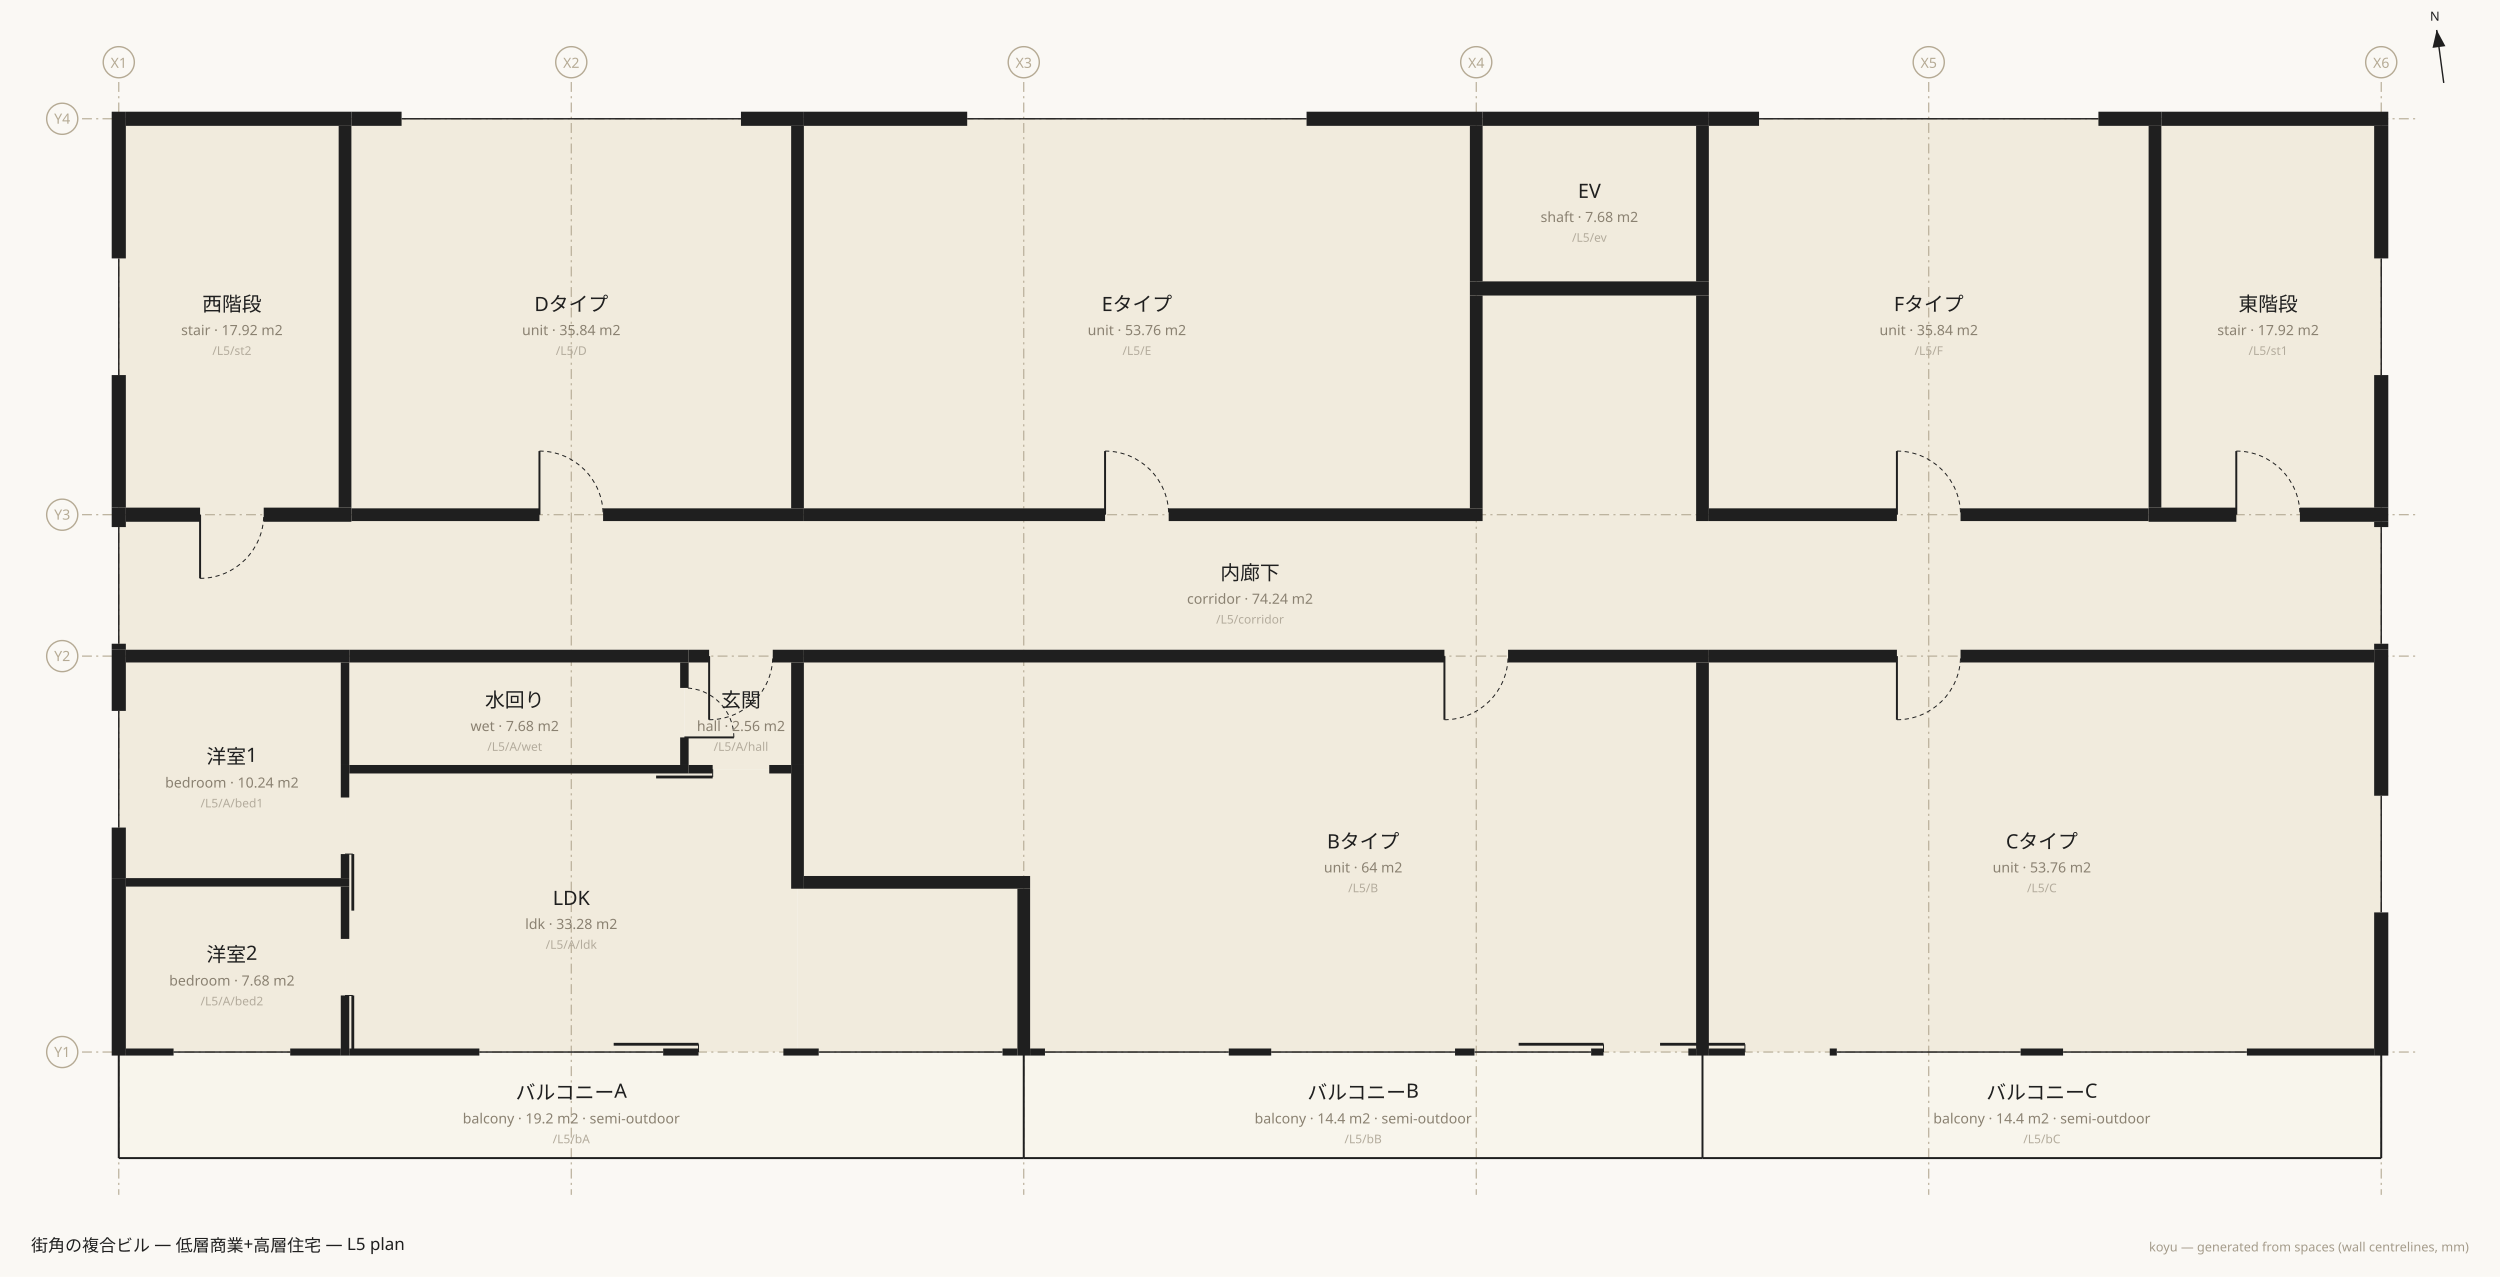
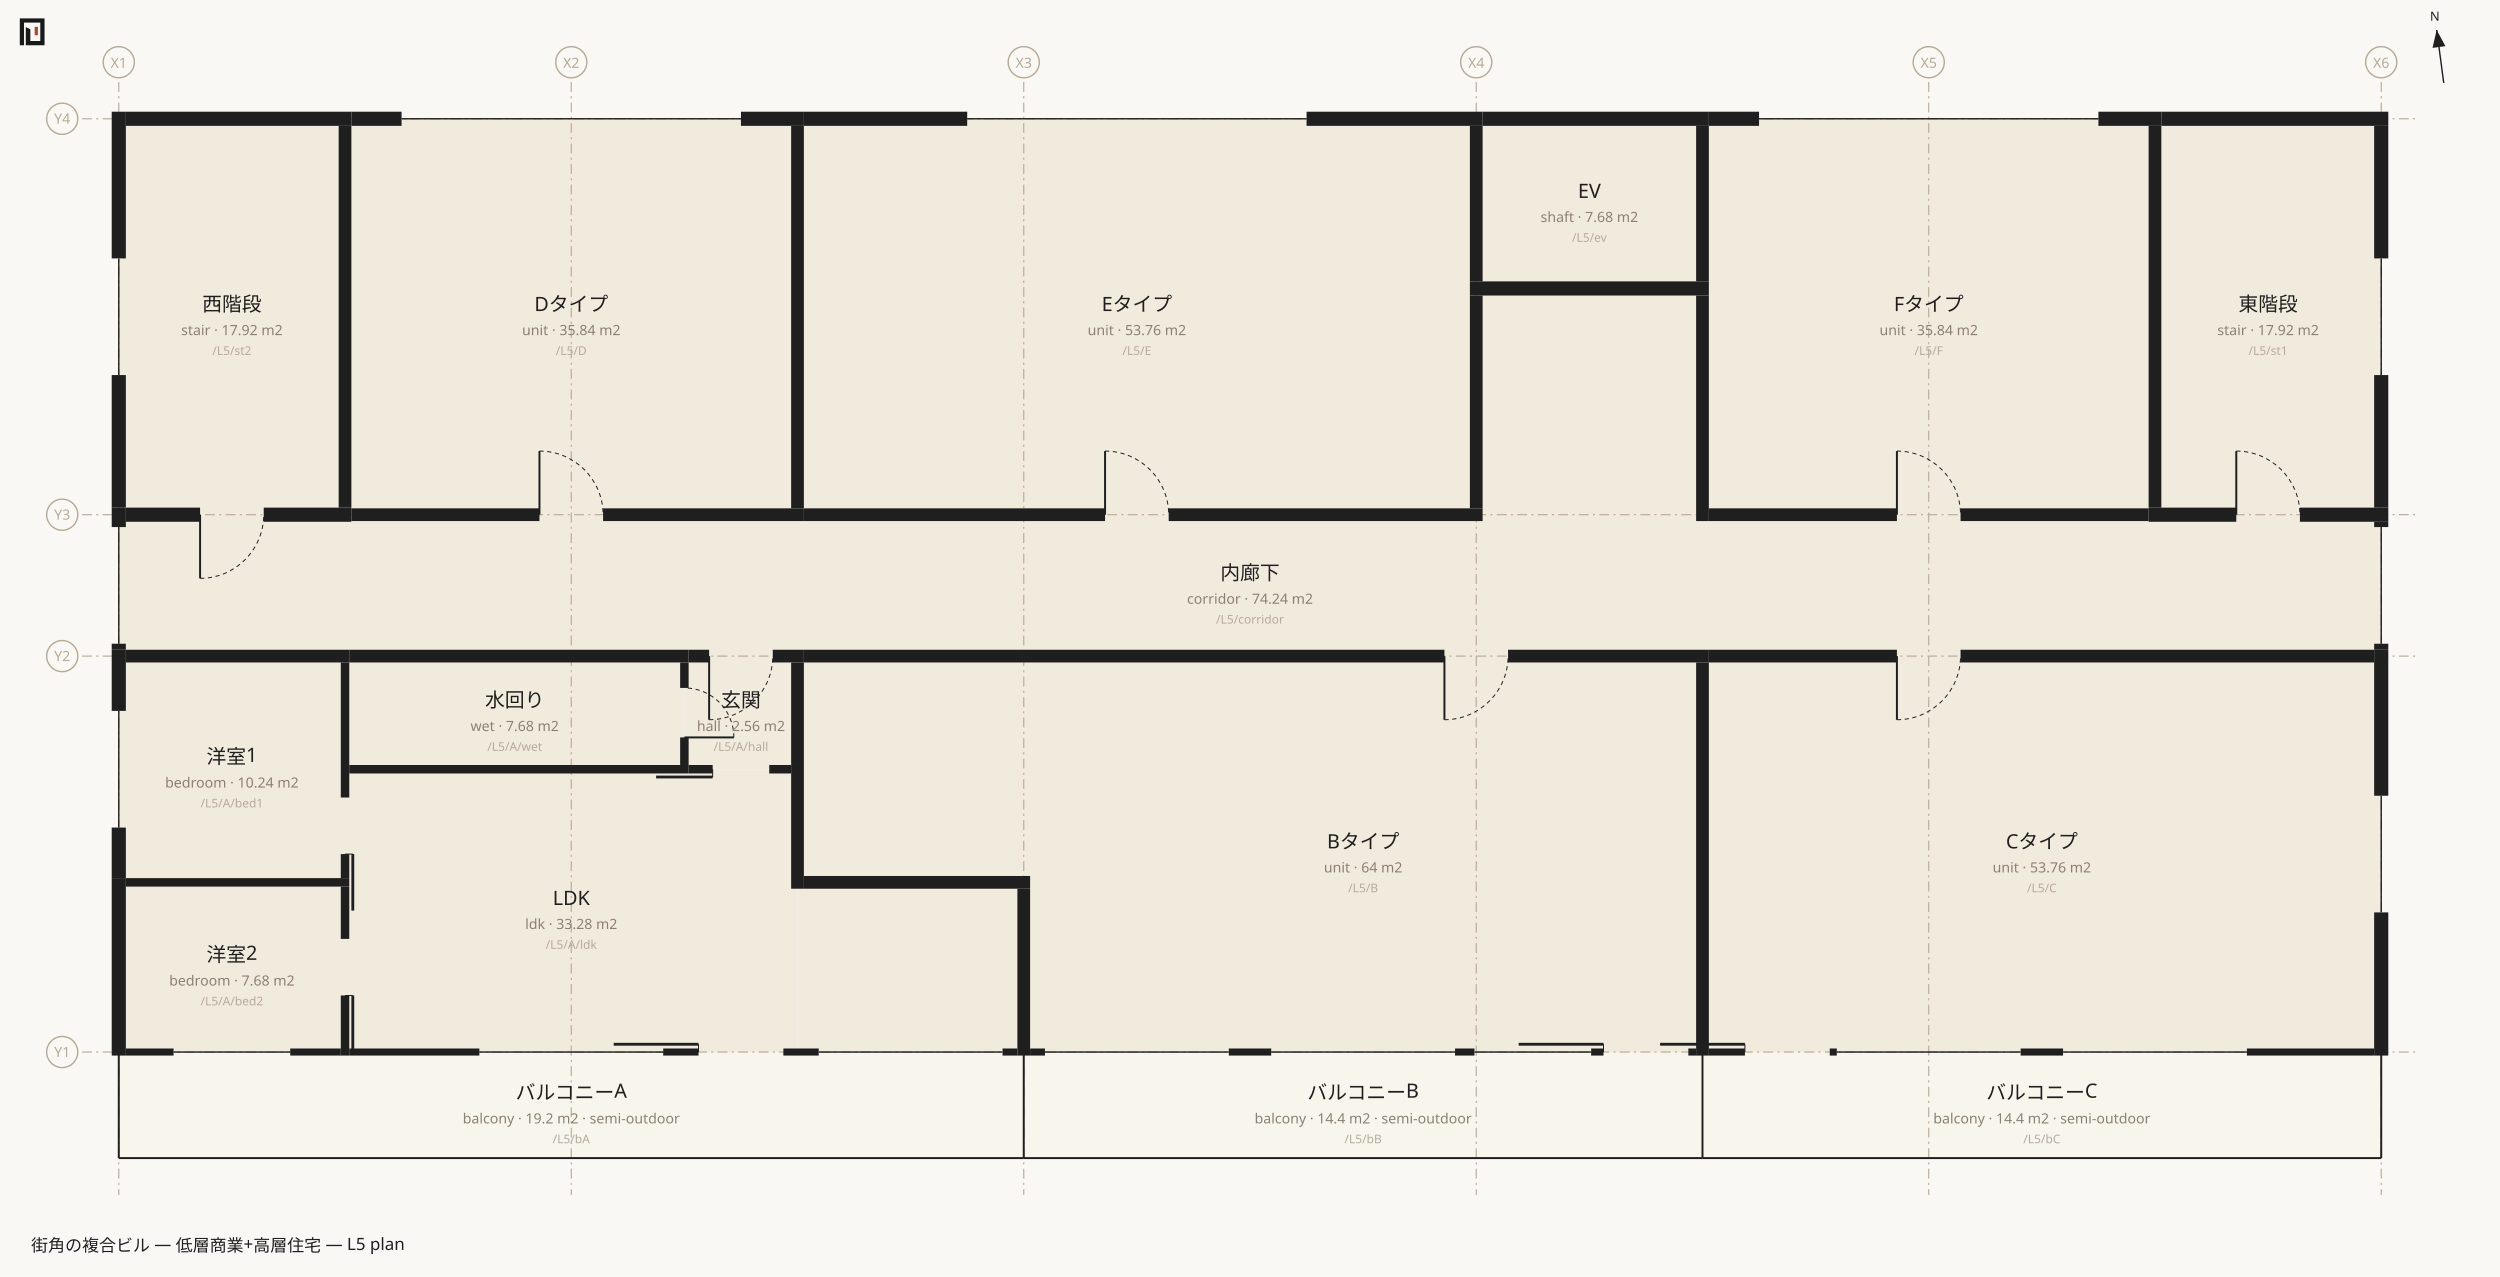
<svg xmlns="http://www.w3.org/2000/svg" width="1768" height="903" viewBox="0 0 1768 903" font-family="'Hiragino Sans','Noto Sans JP',sans-serif">
  <rect width="1768" height="903" fill="#faf8f4" />
+   <g transform="translate(9.11 9.27) scale(0.02179)">
+     <path d="M1027.53 171.361L224.461 171.363L224.392 1043.39L361.454 1043.42L361.567 308.689L889.587 308.679L889.581 904.864L566.4 904.876L566.387 524.585L419.01 452.015L419.047 1043.39L1027.51 1043.43L1027.53 171.361Z" fill="#171A18" />
+     <path d="M707 445.022L811.864 445L811.858 613.697C811.831 648.974 812.209 684.759 811.831 720L707.005 719.933L707 445.022Z" fill="#A84940" />
+   </g>
  <path d="M 84 624 L 244 624 L 244 464 L 84 464 Z" fill="#f1ebdd" />
  <path d="M 84 744 L 244 744 L 244 624 L 84 624 Z" fill="#f1ebdd" />
  <path d="M 484 544 L 564 544 L 564 464 L 484 464 Z" fill="#f1ebdd" />
  <path d="M 244 744 L 564 744 L 564 544 L 244 544 Z" fill="#f1ebdd" />
  <path d="M 564 744 L 724 744 L 724 624 L 564 624 Z" fill="#f1ebdd" />
  <path d="M 244 544 L 484 544 L 484 464 L 244 464 Z" fill="#f1ebdd" />
  <path d="M 564 624 L 724 624 L 724 464 L 564 464 Z" fill="#f1ebdd" />
  <path d="M 724 744 L 1204 744 L 1204 464 L 724 464 Z" fill="#f1ebdd" />
  <path d="M 1204 744 L 1684 744 L 1684 464 L 1204 464 Z" fill="#f1ebdd" />
  <path d="M 244 364 L 564 364 L 564 84 L 244 84 Z" fill="#f1ebdd" />
  <path d="M 564 364 L 1044 364 L 1044 84 L 564 84 Z" fill="#f1ebdd" />
  <path d="M 1204 364 L 1524 364 L 1524 84 L 1204 84 Z" fill="#f1ebdd" />
  <path d="M 84 819 L 724 819 L 724 744 L 84 744 Z" fill="#f8f5ec" />
  <path d="M 724 819 L 1204 819 L 1204 744 L 724 744 Z" fill="#f8f5ec" />
  <path d="M 1204 819 L 1684 819 L 1684 744 L 1204 744 Z" fill="#f8f5ec" />
  <path d="M 84 464 L 1684 464 L 1684 364 L 84 364 Z" fill="#f1ebdd" />
  <path d="M 1044 364 L 1204 364 L 1204 204 L 1044 204 Z" fill="#f1ebdd" />
  <path d="M 1044 204 L 1204 204 L 1204 84 L 1044 84 Z" fill="#f1ebdd" />
  <path d="M 1524 364 L 1684 364 L 1684 84 L 1524 84 Z" fill="#f1ebdd" />
  <path d="M 84 364 L 244 364 L 244 84 L 84 84 Z" fill="#f1ebdd" />
  <line x1="84" y1="58" x2="84" y2="845" stroke="#b5aa94" stroke-width="0.8" stroke-dasharray="7 3 1.5 3" />
  <circle cx="84" cy="44" r="11" fill="none" stroke="#b5aa94" stroke-width="1" />
  <text x="84" y="48" text-anchor="middle" font-size="10" fill="#b5aa94">X1</text>
  <line x1="404" y1="58" x2="404" y2="845" stroke="#b5aa94" stroke-width="0.8" stroke-dasharray="7 3 1.5 3" />
  <circle cx="404" cy="44" r="11" fill="none" stroke="#b5aa94" stroke-width="1" />
  <text x="404" y="48" text-anchor="middle" font-size="10" fill="#b5aa94">X2</text>
  <line x1="724" y1="58" x2="724" y2="845" stroke="#b5aa94" stroke-width="0.8" stroke-dasharray="7 3 1.5 3" />
  <circle cx="724" cy="44" r="11" fill="none" stroke="#b5aa94" stroke-width="1" />
  <text x="724" y="48" text-anchor="middle" font-size="10" fill="#b5aa94">X3</text>
  <line x1="1044" y1="58" x2="1044" y2="845" stroke="#b5aa94" stroke-width="0.8" stroke-dasharray="7 3 1.5 3" />
  <circle cx="1044" cy="44" r="11" fill="none" stroke="#b5aa94" stroke-width="1" />
  <text x="1044" y="48" text-anchor="middle" font-size="10" fill="#b5aa94">X4</text>
  <line x1="1364" y1="58" x2="1364" y2="845" stroke="#b5aa94" stroke-width="0.8" stroke-dasharray="7 3 1.5 3" />
  <circle cx="1364" cy="44" r="11" fill="none" stroke="#b5aa94" stroke-width="1" />
  <text x="1364" y="48" text-anchor="middle" font-size="10" fill="#b5aa94">X5</text>
  <line x1="1684" y1="58" x2="1684" y2="845" stroke="#b5aa94" stroke-width="0.8" stroke-dasharray="7 3 1.5 3" />
  <circle cx="1684" cy="44" r="11" fill="none" stroke="#b5aa94" stroke-width="1" />
  <text x="1684" y="48" text-anchor="middle" font-size="10" fill="#b5aa94">X6</text>
  <line x1="58" y1="744" x2="1710" y2="744" stroke="#b5aa94" stroke-width="0.8" stroke-dasharray="7 3 1.5 3" />
  <circle cx="44" cy="744" r="11" fill="none" stroke="#b5aa94" stroke-width="1" />
  <text x="44" y="747.5" text-anchor="middle" font-size="10" fill="#b5aa94">Y1</text>
  <line x1="58" y1="464" x2="1710" y2="464" stroke="#b5aa94" stroke-width="0.8" stroke-dasharray="7 3 1.5 3" />
  <circle cx="44" cy="464" r="11" fill="none" stroke="#b5aa94" stroke-width="1" />
  <text x="44" y="467.5" text-anchor="middle" font-size="10" fill="#b5aa94">Y2</text>
  <line x1="58" y1="364" x2="1710" y2="364" stroke="#b5aa94" stroke-width="0.8" stroke-dasharray="7 3 1.5 3" />
  <circle cx="44" cy="364" r="11" fill="none" stroke="#b5aa94" stroke-width="1" />
  <text x="44" y="367.5" text-anchor="middle" font-size="10" fill="#b5aa94">Y3</text>
  <line x1="58" y1="84" x2="1710" y2="84" stroke="#b5aa94" stroke-width="0.8" stroke-dasharray="7 3 1.5 3" />
  <circle cx="44" cy="84" r="11" fill="none" stroke="#b5aa94" stroke-width="1" />
  <text x="44" y="87.5" text-anchor="middle" font-size="10" fill="#b5aa94">Y4</text>
  <path d="M 89 621 L 247 621 L 247 627 L 89 627 Z" fill="#1f1f1f" />
  <path d="M 241 621 L 241 604 L 247 604 L 247 621 Z" fill="#1f1f1f" />
  <path d="M 241 564 L 241 541 L 247 541 L 247 564 Z" fill="#1f1f1f" />
  <path d="M 241 541 L 241 468.5 L 247 468.5 L 247 541 Z" fill="#1f1f1f" />
  <path d="M 89 459.5 L 247 459.5 L 247 468.5 L 89 468.5 Z" fill="#1f1f1f" />
  <path d="M 79 621 L 79 585.25 L 89 585.25 L 89 621 Z" fill="#1f1f1f" />
  <path d="M 79 502.75 L 79 459.5 L 89 459.5 L 89 502.75 Z" fill="#1f1f1f" />
  <path d="M 241 746.5 L 241 704 L 247 704 L 247 746.5 Z" fill="#1f1f1f" />
  <path d="M 241 664 L 241 627 L 247 627 L 247 664 Z" fill="#1f1f1f" />
  <path d="M 89 741.5 L 122.75 741.5 L 122.75 746.5 L 89 746.5 Z" fill="#1f1f1f" />
  <path d="M 205.25 741.5 L 241 741.5 L 241 746.5 L 205.25 746.5 Z" fill="#1f1f1f" />
  <path d="M 79 746.5 L 79 621 L 89 621 L 89 746.5 Z" fill="#1f1f1f" />
  <path d="M 487 541 L 504 541 L 504 547 L 487 547 Z" fill="#1f1f1f" />
  <path d="M 544 541 L 559.5 541 L 559.5 547 L 544 547 Z" fill="#1f1f1f" />
  <path d="M 481 541 L 481 521.5 L 487 521.5 L 487 541 Z" fill="#1f1f1f" />
  <path d="M 481 486.5 L 481 468.5 L 487 468.5 L 487 486.5 Z" fill="#1f1f1f" />
  <path d="M 559.5 541 L 559.5 468.5 L 568.5 468.5 L 568.5 541 Z" fill="#1f1f1f" />
  <path d="M 487 459.5 L 501.5 459.5 L 501.5 468.5 L 487 468.5 Z" fill="#1f1f1f" />
  <path d="M 546.5 459.5 L 568.5 459.5 L 568.5 468.5 L 546.5 468.5 Z" fill="#1f1f1f" />
  <path d="M 247 541 L 487 541 L 487 547 L 247 547 Z" fill="#1f1f1f" />
  <path d="M 559.5 628.5 L 559.5 541 L 568.5 541 L 568.5 628.5 Z" fill="#1f1f1f" />
  <path d="M 719.5 746.5 L 719.5 628.5 L 728.5 628.5 L 728.5 746.5 Z" fill="#1f1f1f" />
  <path d="M 568.5 619.5 L 728.5 619.5 L 728.5 628.5 L 568.5 628.5 Z" fill="#1f1f1f" />
  <path d="M 247 741.5 L 339 741.5 L 339 746.5 L 247 746.5 Z" fill="#1f1f1f" />
  <path d="M 469 741.5 L 494 741.5 L 494 746.5 L 469 746.5 Z" fill="#1f1f1f" />
  <path d="M 554 741.5 L 579 741.5 L 579 746.5 L 554 746.5 Z" fill="#1f1f1f" />
  <path d="M 709 741.5 L 719.5 741.5 L 719.5 746.5 L 709 746.5 Z" fill="#1f1f1f" />
  <path d="M 247 459.5 L 487 459.5 L 487 468.5 L 247 468.5 Z" fill="#1f1f1f" />
  <path d="M 1199.5 746.5 L 1199.5 468.5 L 1208.5 468.5 L 1208.5 746.5 Z" fill="#1f1f1f" />
  <path d="M 728.5 741.5 L 739 741.5 L 739 746.5 L 728.5 746.5 Z" fill="#1f1f1f" />
  <path d="M 869 741.5 L 899 741.5 L 899 746.5 L 869 746.5 Z" fill="#1f1f1f" />
  <path d="M 1029 741.5 L 1042.75 741.5 L 1042.75 746.5 L 1029 746.5 Z" fill="#1f1f1f" />
  <path d="M 1125.25 741.5 L 1134 741.5 L 1134 746.5 L 1125.25 746.5 Z" fill="#1f1f1f" />
  <path d="M 1194 741.5 L 1199.5 741.5 L 1199.5 746.5 L 1194 746.5 Z" fill="#1f1f1f" />
  <path d="M 568.5 459.5 L 1021.5 459.5 L 1021.5 468.5 L 568.5 468.5 Z" fill="#1f1f1f" />
  <path d="M 1066.5 459.5 L 1208.5 459.5 L 1208.5 468.5 L 1066.5 468.5 Z" fill="#1f1f1f" />
  <path d="M 1208.5 741.5 L 1234 741.5 L 1234 746.5 L 1208.5 746.5 Z" fill="#1f1f1f" />
  <path d="M 1294 741.5 L 1299 741.5 L 1299 746.5 L 1294 746.5 Z" fill="#1f1f1f" />
  <path d="M 1429 741.5 L 1459 741.5 L 1459 746.5 L 1429 746.5 Z" fill="#1f1f1f" />
  <path d="M 1589 741.5 L 1679 741.5 L 1679 746.5 L 1589 746.5 Z" fill="#1f1f1f" />
  <path d="M 1208.5 459.5 L 1341.5 459.5 L 1341.5 468.5 L 1208.5 468.5 Z" fill="#1f1f1f" />
  <path d="M 1386.5 459.5 L 1679 459.5 L 1679 468.5 L 1386.5 468.5 Z" fill="#1f1f1f" />
  <path d="M 1679 746.5 L 1679 645.25 L 1689 645.25 L 1689 746.5 Z" fill="#1f1f1f" />
  <path d="M 1679 562.75 L 1679 459.5 L 1689 459.5 L 1689 562.75 Z" fill="#1f1f1f" />
  <path d="M 559.5 359.5 L 559.5 89 L 568.5 89 L 568.5 359.5 Z" fill="#1f1f1f" />
  <path d="M 248.5 359.5 L 381.5 359.5 L 381.5 368.5 L 248.5 368.5 Z" fill="#1f1f1f" />
  <path d="M 426.5 359.5 L 568.5 359.5 L 568.5 368.5 L 426.5 368.5 Z" fill="#1f1f1f" />
  <path d="M 239.5 359 L 239.5 89 L 248.5 89 L 248.5 359 Z" fill="#1f1f1f" />
  <path d="M 248.5 79 L 284 79 L 284 89 L 248.5 89 Z" fill="#1f1f1f" />
  <path d="M 524 79 L 568.5 79 L 568.5 89 L 524 89 Z" fill="#1f1f1f" />
  <path d="M 568.5 359.5 L 781.5 359.5 L 781.5 368.5 L 568.5 368.5 Z" fill="#1f1f1f" />
  <path d="M 826.5 359.5 L 1048.5 359.5 L 1048.5 368.5 L 826.5 368.5 Z" fill="#1f1f1f" />
  <path d="M 1039.5 359.5 L 1039.5 209 L 1048.5 209 L 1048.5 359.5 Z" fill="#1f1f1f" />
  <path d="M 1039.5 199 L 1039.5 89 L 1048.5 89 L 1048.5 199 Z" fill="#1f1f1f" />
  <path d="M 568.5 79 L 684 79 L 684 89 L 568.5 89 Z" fill="#1f1f1f" />
  <path d="M 924 79 L 1048.5 79 L 1048.5 89 L 924 89 Z" fill="#1f1f1f" />
  <path d="M 1208.5 359.5 L 1341.5 359.5 L 1341.5 368.5 L 1208.5 368.5 Z" fill="#1f1f1f" />
  <path d="M 1386.5 359.5 L 1519.5 359.5 L 1519.5 368.5 L 1386.5 368.5 Z" fill="#1f1f1f" />
  <path d="M 1199.5 368.5 L 1199.5 209 L 1208.5 209 L 1208.5 368.5 Z" fill="#1f1f1f" />
  <path d="M 1199.5 199 L 1199.5 89 L 1208.5 89 L 1208.5 199 Z" fill="#1f1f1f" />
  <path d="M 1519.5 359 L 1519.5 89 L 1528.5 89 L 1528.5 359 Z" fill="#1f1f1f" />
  <path d="M 1208.5 79 L 1244 79 L 1244 89 L 1208.5 89 Z" fill="#1f1f1f" />
  <path d="M 1484 79 L 1528.5 79 L 1528.5 89 L 1484 89 Z" fill="#1f1f1f" />
  <line x1="724" y1="819" x2="724" y2="744" stroke="#1f1f1f" stroke-width="1.4" />
  <line x1="84" y1="819" x2="724" y2="819" stroke="#1f1f1f" stroke-width="1.4" />
  <line x1="84" y1="819" x2="84" y2="744" stroke="#1f1f1f" stroke-width="1.4" />
  <line x1="1204" y1="819" x2="1204" y2="744" stroke="#1f1f1f" stroke-width="1.4" />
  <line x1="724" y1="819" x2="1204" y2="819" stroke="#1f1f1f" stroke-width="1.4" />
  <line x1="1684" y1="819" x2="1684" y2="744" stroke="#1f1f1f" stroke-width="1.4" />
  <line x1="1204" y1="819" x2="1684" y2="819" stroke="#1f1f1f" stroke-width="1.4" />
  <path d="M 1039.5 199 L 1208.5 199 L 1208.5 209 L 1039.5 209 Z" fill="#1f1f1f" />
  <path d="M 1519.5 359 L 1581.5 359 L 1581.5 369 L 1519.5 369 Z" fill="#1f1f1f" />
  <path d="M 1626.5 359 L 1689 359 L 1689 369 L 1626.5 369 Z" fill="#1f1f1f" />
  <path d="M 89 359 L 141.5 359 L 141.5 369 L 89 369 Z" fill="#1f1f1f" />
  <path d="M 186.5 359 L 248.5 359 L 248.5 369 L 186.5 369 Z" fill="#1f1f1f" />
  <path d="M 1679 459.5 L 1679 455.25 L 1689 455.25 L 1689 459.5 Z" fill="#1f1f1f" />
  <path d="M 1679 372.75 L 1679 369 L 1689 369 L 1689 372.75 Z" fill="#1f1f1f" />
  <path d="M 79 459.5 L 79 455.25 L 89 455.25 L 89 459.5 Z" fill="#1f1f1f" />
  <path d="M 79 372.75 L 79 359 L 89 359 L 89 372.75 Z" fill="#1f1f1f" />
  <path d="M 1048.5 79 L 1208.5 79 L 1208.5 89 L 1048.5 89 Z" fill="#1f1f1f" />
  <path d="M 1528.5 79 L 1689 79 L 1689 89 L 1528.5 89 Z" fill="#1f1f1f" />
  <path d="M 1679 359 L 1679 265.25 L 1689 265.25 L 1689 359 Z" fill="#1f1f1f" />
  <path d="M 1679 182.75 L 1679 89 L 1689 89 L 1689 182.75 Z" fill="#1f1f1f" />
  <path d="M 89 79 L 248.5 79 L 248.5 89 L 89 89 Z" fill="#1f1f1f" />
  <path d="M 79 359 L 79 265.25 L 89 265.25 L 89 359 Z" fill="#1f1f1f" />
  <path d="M 79 182.75 L 79 79 L 89 79 L 89 182.75 Z" fill="#1f1f1f" />
  <line x1="249.5" y1="644" x2="249.5" y2="604" stroke="#1f1f1f" stroke-width="2" />
  <line x1="249.5" y1="604" x2="244" y2="604" stroke="#1f1f1f" stroke-width="0.7" />
  <line x1="84" y1="585.25" x2="84" y2="502.75" stroke="#1f1f1f" stroke-width="1" />
  <line x1="249.5" y1="744" x2="249.5" y2="704" stroke="#1f1f1f" stroke-width="2" />
  <line x1="249.5" y1="704" x2="244" y2="704" stroke="#1f1f1f" stroke-width="0.7" />
  <line x1="122.75" y1="744" x2="205.25" y2="744" stroke="#1f1f1f" stroke-width="1" />
  <line x1="464" y1="549.5" x2="504" y2="549.5" stroke="#1f1f1f" stroke-width="2" />
  <line x1="504" y1="549.5" x2="504" y2="544" stroke="#1f1f1f" stroke-width="0.7" />
  <line x1="484" y1="521.5" x2="519" y2="521.5" stroke="#1f1f1f" stroke-width="1.4" />
  <path d="M 519 521.5 A 35 35 0 0 0 484 486.5" fill="none" stroke="#1f1f1f" stroke-width="0.7" stroke-dasharray="3 2.5" />
  <line x1="501.5" y1="464" x2="501.5" y2="509" stroke="#1f1f1f" stroke-width="1.4" />
  <path d="M 501.5 509 A 45 45 0 0 0 546.5 464" fill="none" stroke="#1f1f1f" stroke-width="0.7" stroke-dasharray="3 2.5" />
  <line x1="434" y1="738.5" x2="494" y2="738.5" stroke="#1f1f1f" stroke-width="2" />
  <line x1="494" y1="738.5" x2="494" y2="744" stroke="#1f1f1f" stroke-width="0.7" />
  <line x1="339" y1="744" x2="469" y2="744" stroke="#1f1f1f" stroke-width="1" />
  <line x1="579" y1="744" x2="709" y2="744" stroke="#1f1f1f" stroke-width="1" />
  <line x1="1074" y1="738.5" x2="1134" y2="738.5" stroke="#1f1f1f" stroke-width="2" />
  <line x1="1134" y1="738.5" x2="1134" y2="744" stroke="#1f1f1f" stroke-width="0.7" />
  <line x1="739" y1="744" x2="869" y2="744" stroke="#1f1f1f" stroke-width="1" />
  <line x1="899" y1="744" x2="1029" y2="744" stroke="#1f1f1f" stroke-width="1" />
  <line x1="1042.75" y1="744" x2="1125.25" y2="744" stroke="#1f1f1f" stroke-width="1" />
  <line x1="1021.5" y1="464" x2="1021.5" y2="509" stroke="#1f1f1f" stroke-width="1.4" />
  <path d="M 1021.5 509 A 45 45 0 0 0 1066.5 464" fill="none" stroke="#1f1f1f" stroke-width="0.7" stroke-dasharray="3 2.5" />
  <line x1="1174" y1="738.5" x2="1234" y2="738.5" stroke="#1f1f1f" stroke-width="2" />
  <line x1="1234" y1="738.5" x2="1234" y2="744" stroke="#1f1f1f" stroke-width="0.7" />
  <line x1="1299" y1="744" x2="1429" y2="744" stroke="#1f1f1f" stroke-width="1" />
  <line x1="1459" y1="744" x2="1589" y2="744" stroke="#1f1f1f" stroke-width="1" />
  <line x1="1341.5" y1="464" x2="1341.5" y2="509" stroke="#1f1f1f" stroke-width="1.4" />
  <path d="M 1341.5 509 A 45 45 0 0 0 1386.5 464" fill="none" stroke="#1f1f1f" stroke-width="0.7" stroke-dasharray="3 2.5" />
  <line x1="1684" y1="645.25" x2="1684" y2="562.75" stroke="#1f1f1f" stroke-width="1" />
  <line x1="381.5" y1="364" x2="381.5" y2="319" stroke="#1f1f1f" stroke-width="1.4" />
  <path d="M 381.5 319 A 45 45 0 0 1 426.5 364" fill="none" stroke="#1f1f1f" stroke-width="0.7" stroke-dasharray="3 2.5" />
  <line x1="284" y1="84" x2="524" y2="84" stroke="#1f1f1f" stroke-width="1" />
  <line x1="781.5" y1="364" x2="781.5" y2="319" stroke="#1f1f1f" stroke-width="1.4" />
  <path d="M 781.5 319 A 45 45 0 0 1 826.5 364" fill="none" stroke="#1f1f1f" stroke-width="0.7" stroke-dasharray="3 2.5" />
  <line x1="684" y1="84" x2="924" y2="84" stroke="#1f1f1f" stroke-width="1" />
  <line x1="1341.5" y1="364" x2="1341.5" y2="319" stroke="#1f1f1f" stroke-width="1.4" />
  <path d="M 1341.5 319 A 45 45 0 0 1 1386.5 364" fill="none" stroke="#1f1f1f" stroke-width="0.7" stroke-dasharray="3 2.5" />
  <line x1="1244" y1="84" x2="1484" y2="84" stroke="#1f1f1f" stroke-width="1" />
  <line x1="1581.5" y1="364" x2="1581.5" y2="319" stroke="#1f1f1f" stroke-width="1.4" />
  <path d="M 1581.5 319 A 45 45 0 0 1 1626.5 364" fill="none" stroke="#1f1f1f" stroke-width="0.7" stroke-dasharray="3 2.5" />
  <line x1="141.5" y1="364" x2="141.5" y2="409" stroke="#1f1f1f" stroke-width="1.4" />
  <path d="M 141.5 409 A 45 45 0 0 0 186.5 364" fill="none" stroke="#1f1f1f" stroke-width="0.7" stroke-dasharray="3 2.5" />
  <line x1="1684" y1="455.25" x2="1684" y2="372.75" stroke="#1f1f1f" stroke-width="1" />
  <line x1="84" y1="455.25" x2="84" y2="372.75" stroke="#1f1f1f" stroke-width="1" />
  <line x1="1684" y1="265.25" x2="1684" y2="182.75" stroke="#1f1f1f" stroke-width="1" />
  <line x1="84" y1="265.25" x2="84" y2="182.75" stroke="#1f1f1f" stroke-width="1" />
  <text x="164" y="540" text-anchor="middle" font-size="14" fill="#1f1f1f">洋室1</text>
  <text x="164" y="557" text-anchor="middle" font-size="10" fill="#8a8171">bedroom · 10.24 m2</text>
  <text x="164" y="571" text-anchor="middle" font-size="8.5" fill="#b3ab9c">/L5/A/bed1</text>
  <text x="164" y="680" text-anchor="middle" font-size="14" fill="#1f1f1f">洋室2</text>
  <text x="164" y="697" text-anchor="middle" font-size="10" fill="#8a8171">bedroom · 7.68 m2</text>
  <text x="164" y="711" text-anchor="middle" font-size="8.5" fill="#b3ab9c">/L5/A/bed2</text>
  <text x="524" y="500" text-anchor="middle" font-size="14" fill="#1f1f1f">玄関</text>
  <text x="524" y="517" text-anchor="middle" font-size="10" fill="#8a8171">hall · 2.56 m2</text>
  <text x="524" y="531" text-anchor="middle" font-size="8.5" fill="#b3ab9c">/L5/A/hall</text>
  <text x="404" y="640" text-anchor="middle" font-size="14" fill="#1f1f1f">LDK</text>
  <text x="404" y="657" text-anchor="middle" font-size="10" fill="#8a8171">ldk · 33.28 m2</text>
  <text x="404" y="671" text-anchor="middle" font-size="8.5" fill="#b3ab9c">/L5/A/ldk</text>
  <text x="364" y="500" text-anchor="middle" font-size="14" fill="#1f1f1f">水回り</text>
  <text x="364" y="517" text-anchor="middle" font-size="10" fill="#8a8171">wet · 7.68 m2</text>
  <text x="364" y="531" text-anchor="middle" font-size="8.5" fill="#b3ab9c">/L5/A/wet</text>
  <text x="964" y="600" text-anchor="middle" font-size="14" fill="#1f1f1f">Bタイプ</text>
  <text x="964" y="617" text-anchor="middle" font-size="10" fill="#8a8171">unit · 64 m2</text>
  <text x="964" y="631" text-anchor="middle" font-size="8.5" fill="#b3ab9c">/L5/B</text>
  <text x="1444" y="600" text-anchor="middle" font-size="14" fill="#1f1f1f">Cタイプ</text>
  <text x="1444" y="617" text-anchor="middle" font-size="10" fill="#8a8171">unit · 53.76 m2</text>
  <text x="1444" y="631" text-anchor="middle" font-size="8.5" fill="#b3ab9c">/L5/C</text>
  <text x="404" y="220" text-anchor="middle" font-size="14" fill="#1f1f1f">Dタイプ</text>
  <text x="404" y="237" text-anchor="middle" font-size="10" fill="#8a8171">unit · 35.84 m2</text>
  <text x="404" y="251" text-anchor="middle" font-size="8.5" fill="#b3ab9c">/L5/D</text>
  <text x="804" y="220" text-anchor="middle" font-size="14" fill="#1f1f1f">Eタイプ</text>
  <text x="804" y="237" text-anchor="middle" font-size="10" fill="#8a8171">unit · 53.76 m2</text>
  <text x="804" y="251" text-anchor="middle" font-size="8.5" fill="#b3ab9c">/L5/E</text>
  <text x="1364" y="220" text-anchor="middle" font-size="14" fill="#1f1f1f">Fタイプ</text>
  <text x="1364" y="237" text-anchor="middle" font-size="10" fill="#8a8171">unit · 35.84 m2</text>
  <text x="1364" y="251" text-anchor="middle" font-size="8.5" fill="#b3ab9c">/L5/F</text>
  <text x="404" y="777.5" text-anchor="middle" font-size="14" fill="#1f1f1f">バルコニーA</text>
  <text x="404" y="794.5" text-anchor="middle" font-size="10" fill="#8a8171">balcony · 19.2 m2 · semi-outdoor</text>
  <text x="404" y="808.5" text-anchor="middle" font-size="8.5" fill="#b3ab9c">/L5/bA</text>
  <text x="964" y="777.5" text-anchor="middle" font-size="14" fill="#1f1f1f">バルコニーB</text>
  <text x="964" y="794.5" text-anchor="middle" font-size="10" fill="#8a8171">balcony · 14.4 m2 · semi-outdoor</text>
  <text x="964" y="808.5" text-anchor="middle" font-size="8.5" fill="#b3ab9c">/L5/bB</text>
  <text x="1444" y="777.5" text-anchor="middle" font-size="14" fill="#1f1f1f">バルコニーC</text>
  <text x="1444" y="794.5" text-anchor="middle" font-size="10" fill="#8a8171">balcony · 14.4 m2 · semi-outdoor</text>
  <text x="1444" y="808.5" text-anchor="middle" font-size="8.5" fill="#b3ab9c">/L5/bC</text>
  <text x="884" y="410" text-anchor="middle" font-size="14" fill="#1f1f1f">内廊下</text>
  <text x="884" y="427" text-anchor="middle" font-size="10" fill="#8a8171">corridor · 74.24 m2</text>
  <text x="884" y="441" text-anchor="middle" font-size="8.5" fill="#b3ab9c">/L5/corridor</text>
  <text x="1124" y="140" text-anchor="middle" font-size="14" fill="#1f1f1f">EV</text>
  <text x="1124" y="157" text-anchor="middle" font-size="10" fill="#8a8171">shaft · 7.68 m2</text>
  <text x="1124" y="171" text-anchor="middle" font-size="8.5" fill="#b3ab9c">/L5/ev</text>
  <text x="1604" y="220" text-anchor="middle" font-size="14" fill="#1f1f1f">東階段</text>
  <text x="1604" y="237" text-anchor="middle" font-size="10" fill="#8a8171">stair · 17.92 m2</text>
  <text x="1604" y="251" text-anchor="middle" font-size="8.5" fill="#b3ab9c">/L5/st1</text>
  <text x="164" y="220" text-anchor="middle" font-size="14" fill="#1f1f1f">西階段</text>
  <text x="164" y="237" text-anchor="middle" font-size="10" fill="#8a8171">stair · 17.92 m2</text>
  <text x="164" y="251" text-anchor="middle" font-size="8.5" fill="#b3ab9c">/L5/st2</text>
  <g class="north-arrow">
    <line x1="1728.22" y1="58.65" x2="1723.22" y2="21.18" stroke="#1f1f1f" stroke-width="1" />
    <polygon points="1723.22,21.18 1729.39,32.65 1720.27,33.87" fill="#1f1f1f" />
    <text x="1721.9" y="14.67" text-anchor="middle" font-size="9" fill="#1f1f1f">N</text>
  </g>
  <text x="22" y="885" font-size="12" fill="#1f1f1f">街角の複合ビル — 低層商業+高層住宅 — L5 plan</text>
-   <text x="1746" y="885" text-anchor="end" font-size="9" fill="#a49b8a">koyu — generated from spaces (wall centrelines, mm)</text>
</svg>
